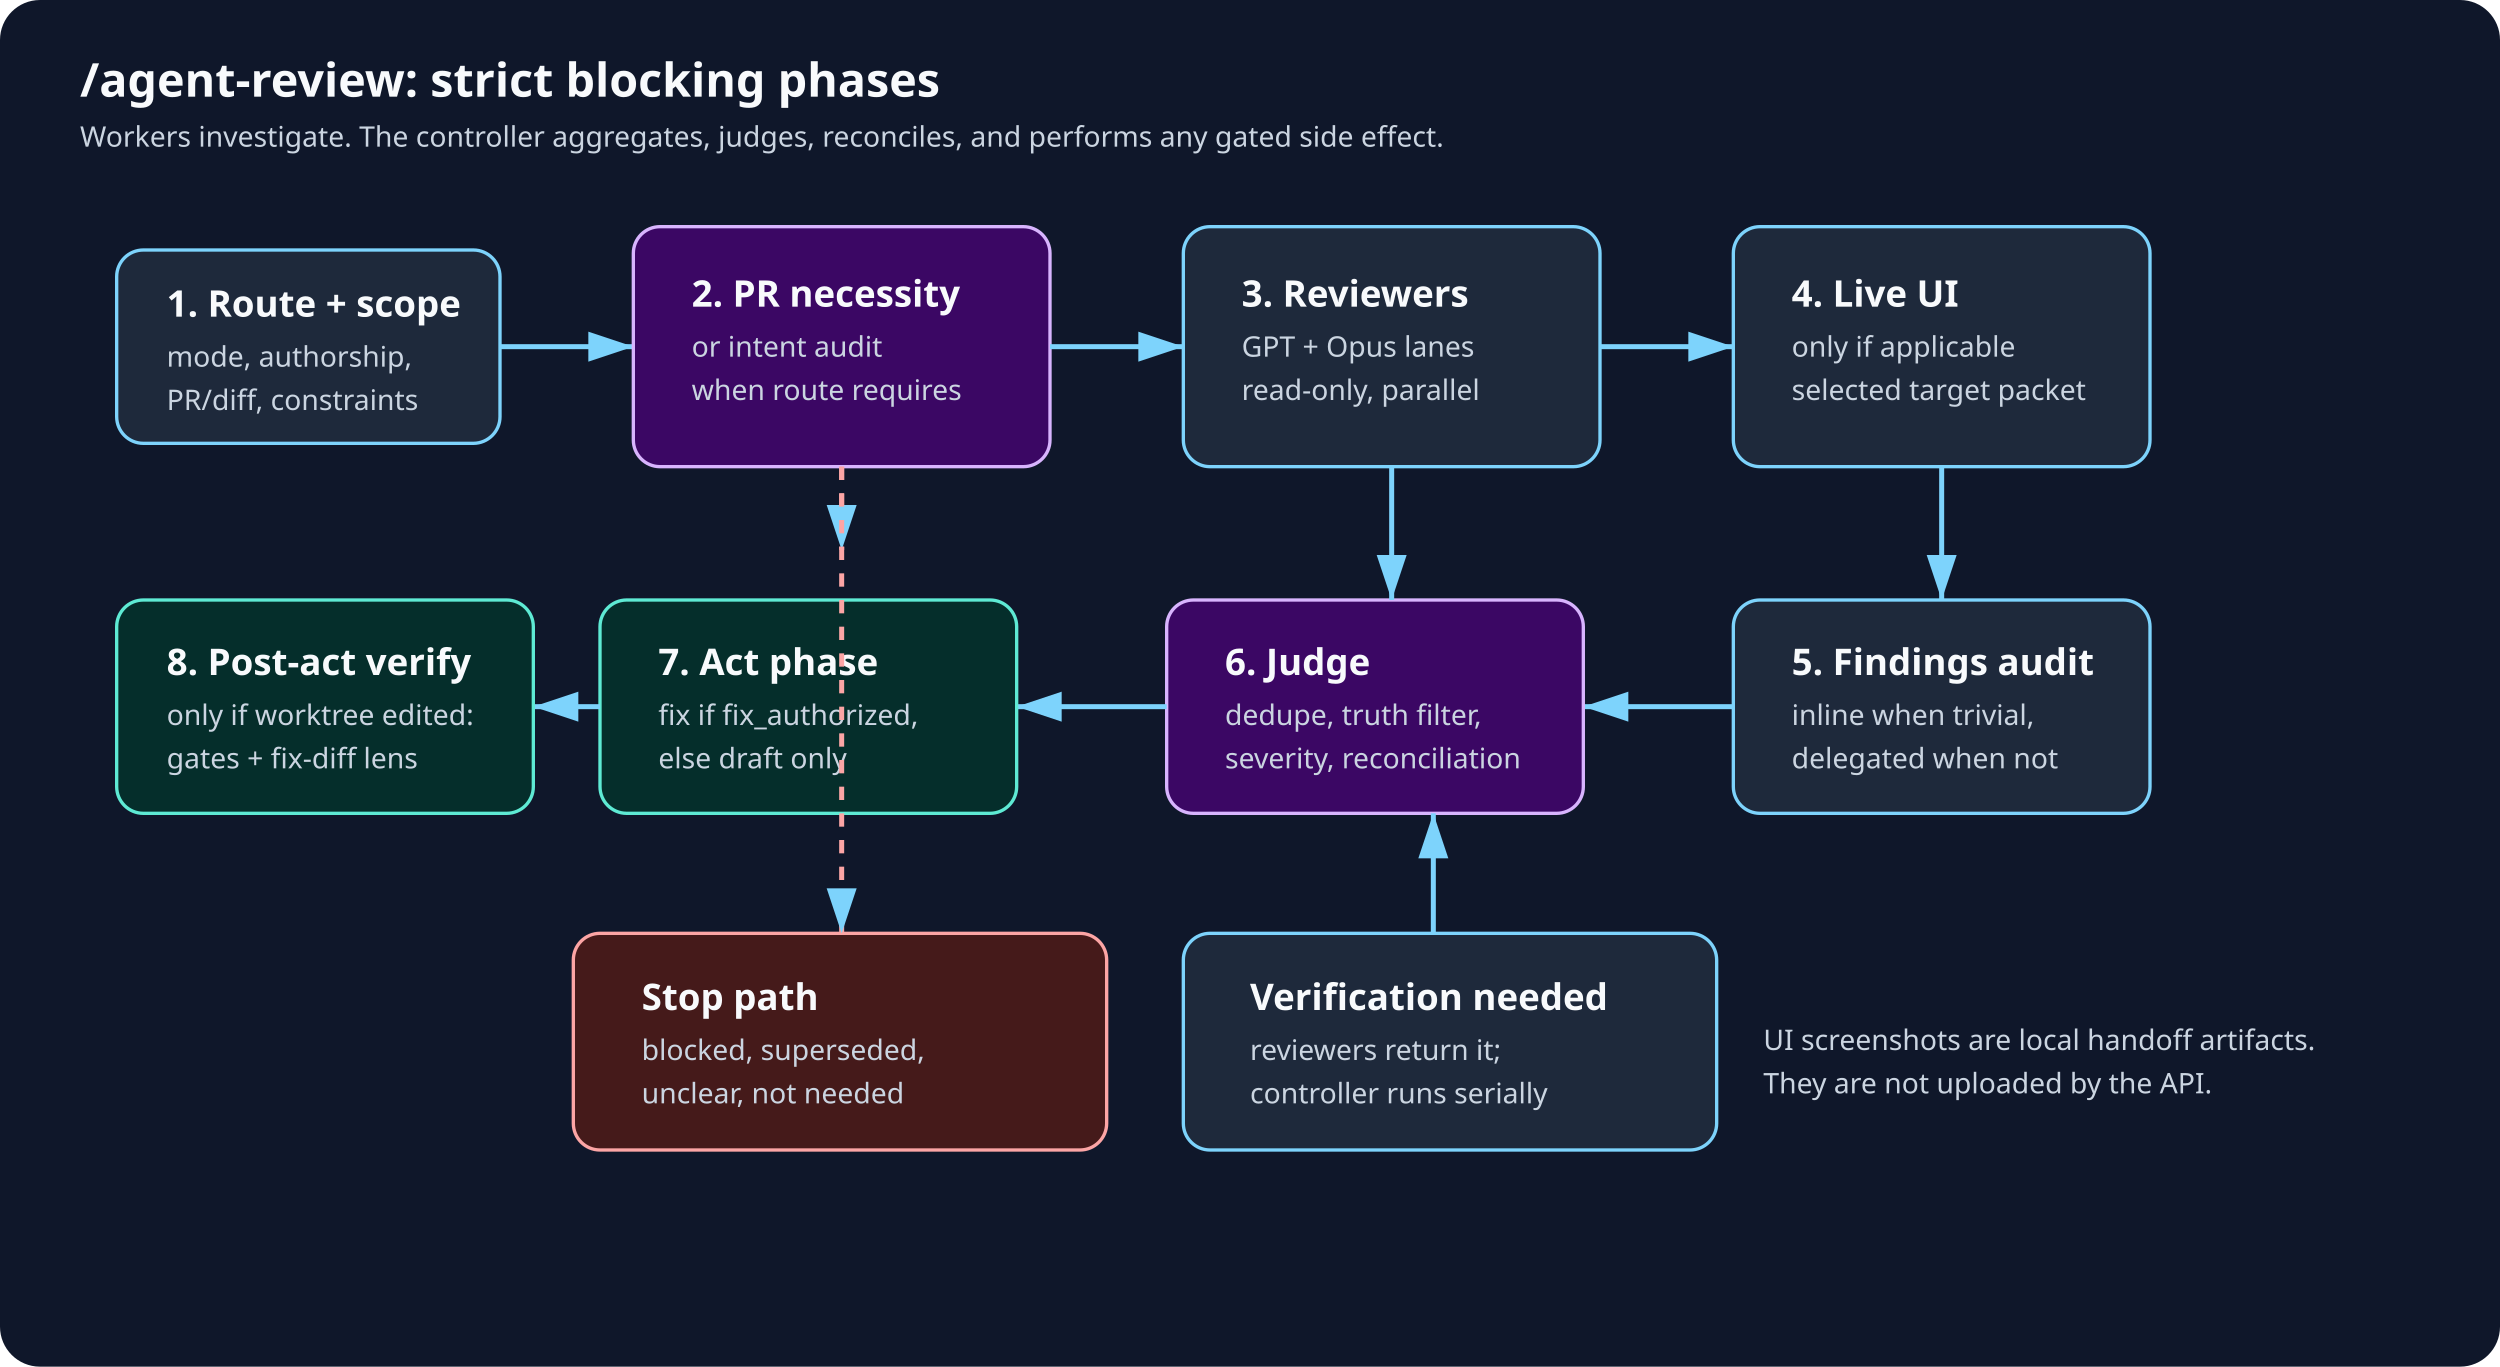
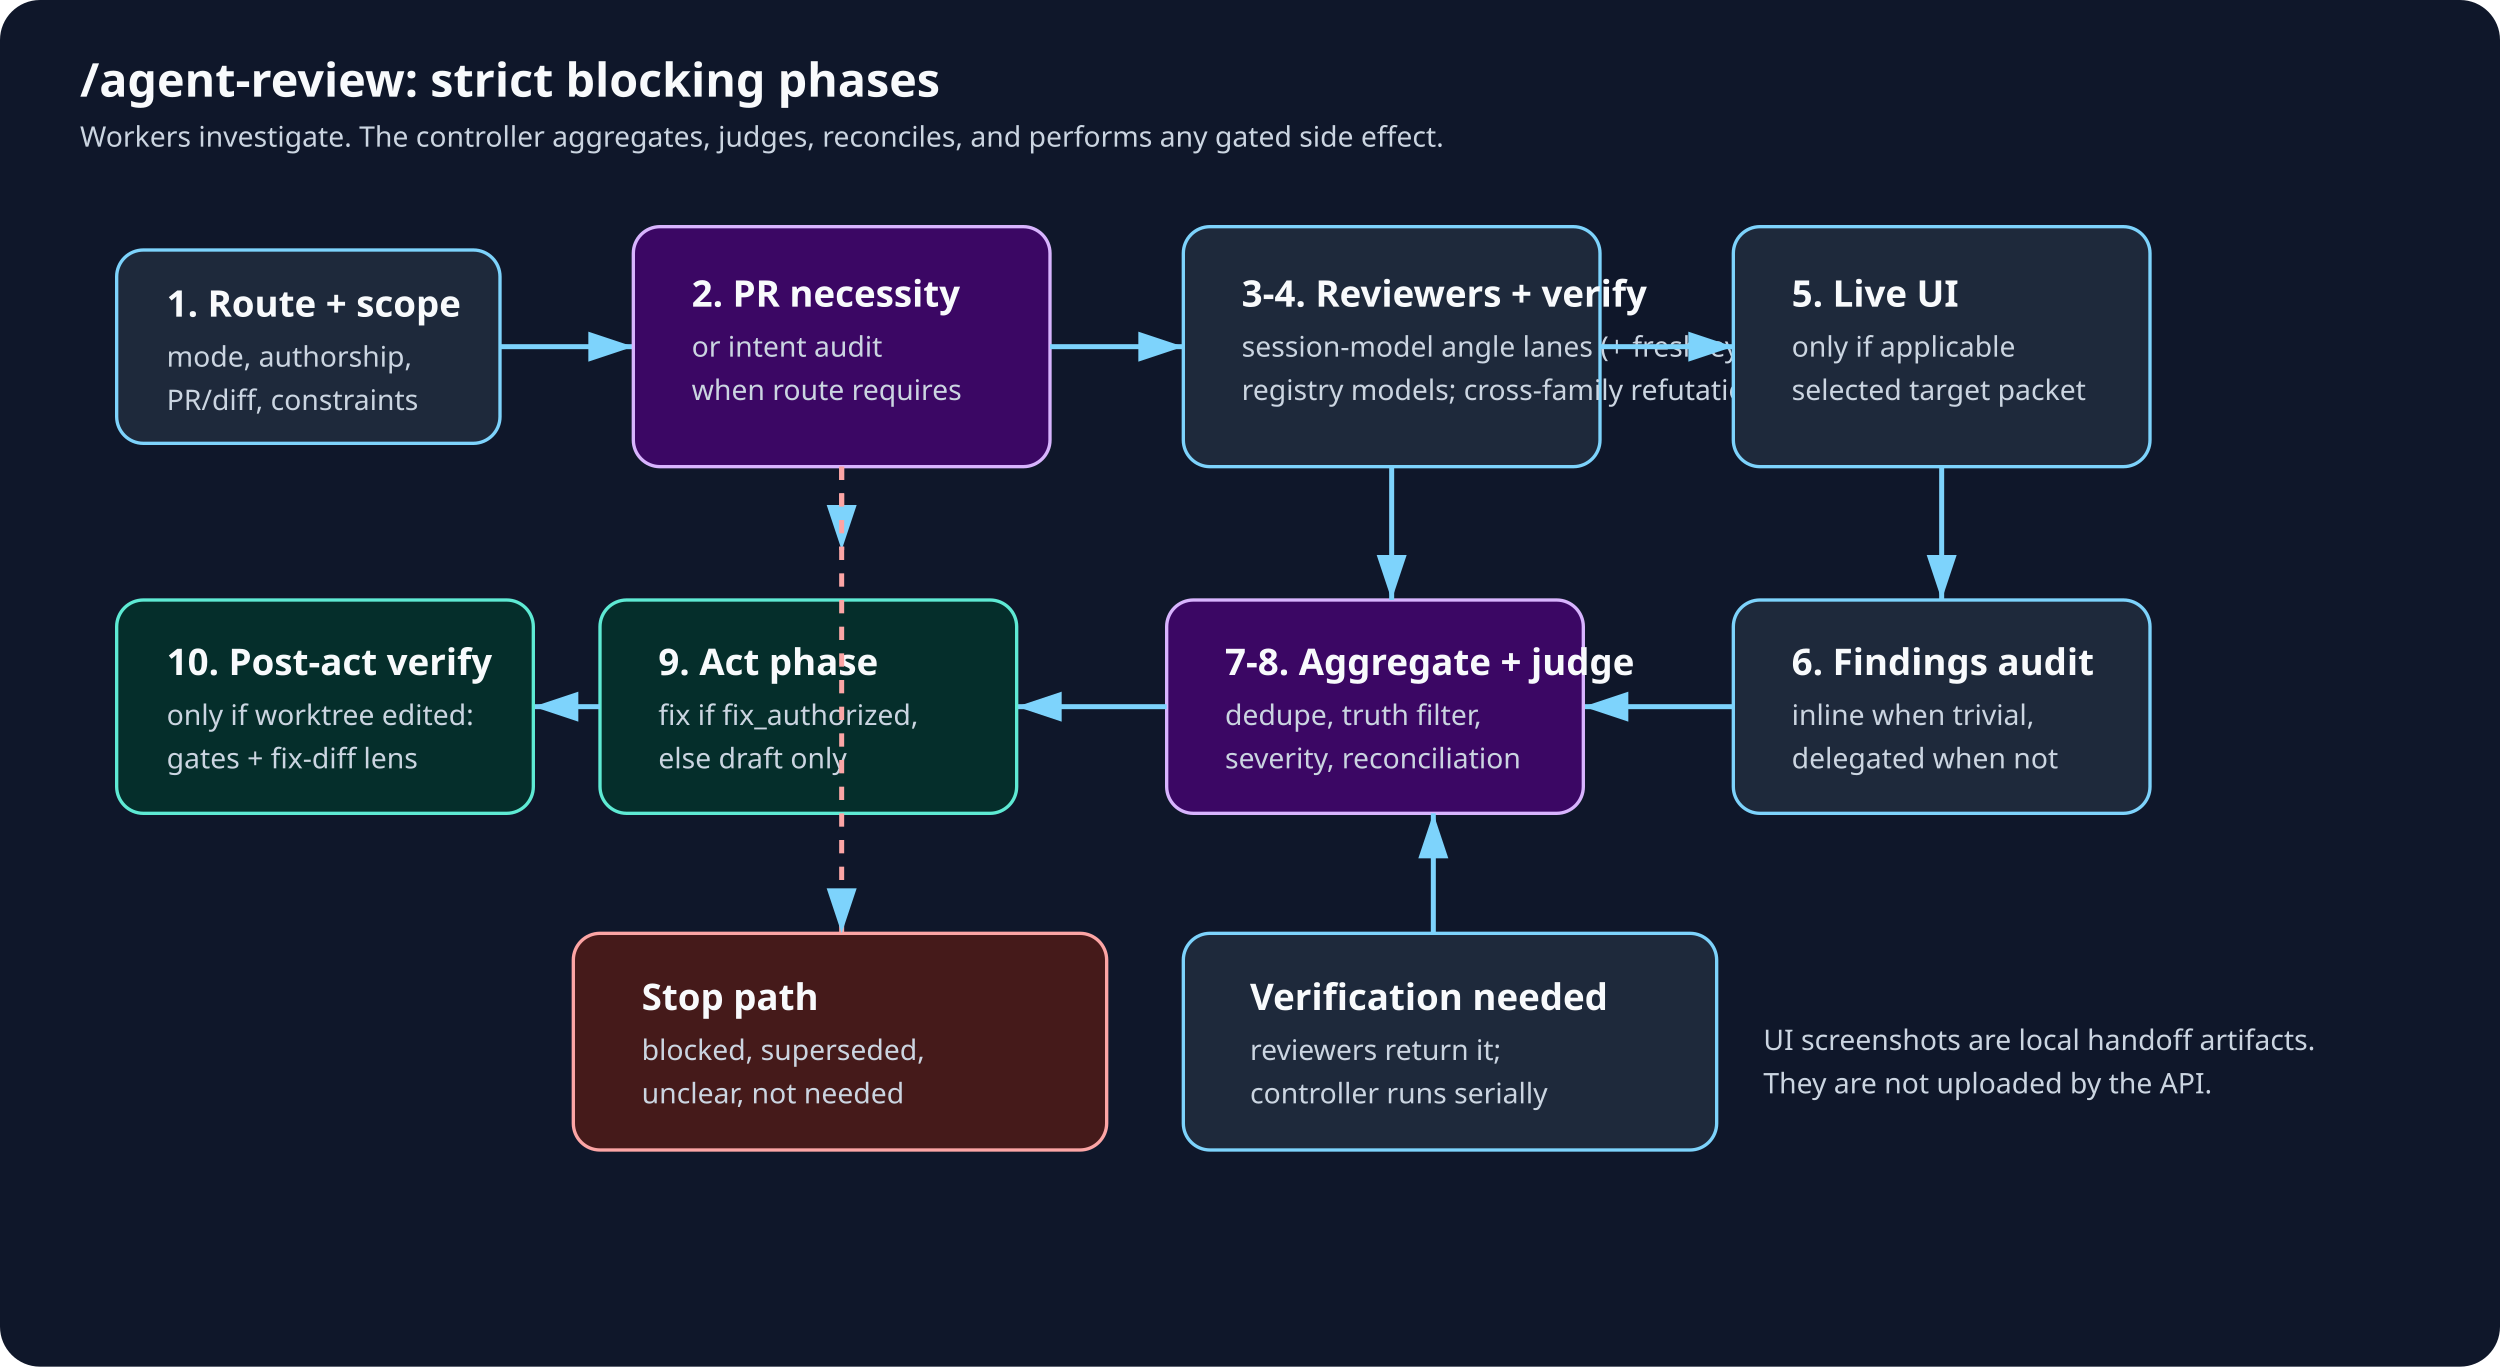
<svg xmlns="http://www.w3.org/2000/svg" width="1500" height="820" viewBox="0 0 1500 820" role="img" aria-labelledby="title desc">
  <defs>
    <marker id="arrow" markerWidth="10" markerHeight="10" refX="9" refY="3" orient="auto" markerUnits="strokeWidth">
      <path d="M0,0 L0,6 L9,3 z" fill="#7dd3fc" />
    </marker>
    <style>
      .bg{fill:#0f172a}.phase{fill:#1e293b;stroke:#7dd3fc;stroke-width:2;rx:16}.gate{fill:#3b0764;stroke:#d8b4fe;stroke-width:2;rx:16}.stop{fill:#451a1a;stroke:#fca5a5;stroke-width:2;rx:16}.act{fill:#052e2b;stroke:#5eead4;stroke-width:2;rx:16}.title{fill:#f8fafc;font:700 28px system-ui,sans-serif}.text{fill:#f8fafc;font:650 22px system-ui,sans-serif}.small{fill:#cbd5e1;font:500 17px system-ui,sans-serif}.line{stroke:#7dd3fc;stroke-width:3;fill:none;marker-end:url(#arrow)}.dash{stroke:#fca5a5;stroke-width:3;fill:none;marker-end:url(#arrow);stroke-dasharray:8 8}
    </style>
  </defs>
  <rect class="bg" width="1500" height="820" rx="24" />
  <text class="title" x="48" y="58">/agent-review: strict blocking phases</text>
  <text class="small" x="48" y="88">Workers investigate. The controller aggregates, judges, reconciles, and performs any gated side effect.</text>
  <rect class="phase" x="70" y="150" width="230" height="116" />
  <text class="text" x="100" y="190">1. Route + scope</text>
  <text class="small" x="100" y="220">mode, authorship,</text>
  <text class="small" x="100" y="246">PR/diff, constraints</text>
  <path class="line" d="M300 208 H380" />
  <rect class="gate" x="380" y="136" width="250" height="144" />
  <text class="text" x="415" y="184">2. PR necessity</text>
  <text class="small" x="415" y="214">or intent audit</text>
  <text class="small" x="415" y="240">when route requires</text>
  <path class="line" d="M630 208 H710" />
  <rect class="phase" x="710" y="136" width="250" height="144" />
-   <text class="text" x="745" y="184">3. Reviewers</text>
-   <text class="small" x="745" y="214">GPT + Opus lanes</text>
-   <text class="small" x="745" y="240">read-only, parallel</text>
+   <text class="text" x="745" y="184">3-4. Reviewers + verify</text>
+   <text class="small" x="745" y="214">session-model angle lanes (+ fresh-eyes)</text>
+   <text class="small" x="745" y="240">registry models; cross-family refutation</text>
  <path class="line" d="M960 208 H1040" />
  <rect class="phase" x="1040" y="136" width="250" height="144" />
-   <text class="text" x="1075" y="184">4. Live UI</text>
+   <text class="text" x="1075" y="184">5. Live UI</text>
  <text class="small" x="1075" y="214">only if applicable</text>
  <text class="small" x="1075" y="240">selected target packet</text>
  <path class="line" d="M1165 280 V360" />
  <rect class="phase" x="1040" y="360" width="250" height="128" />
-   <text class="text" x="1075" y="405">5. Findings audit</text>
+   <text class="text" x="1075" y="405">6. Findings audit</text>
  <text class="small" x="1075" y="435">inline when trivial,</text>
  <text class="small" x="1075" y="461">delegated when not</text>
  <path class="line" d="M1040 424 H950" />
  <rect class="gate" x="700" y="360" width="250" height="128" />
-   <text class="text" x="735" y="405">6. Judge</text>
+   <text class="text" x="735" y="405">7-8. Aggregate + judge</text>
  <text class="small" x="735" y="435">dedupe, truth filter,</text>
  <text class="small" x="735" y="461">severity, reconciliation</text>
  <path class="line" d="M700 424 H610" />
  <rect class="act" x="360" y="360" width="250" height="128" />
-   <text class="text" x="395" y="405">7. Act phase</text>
+   <text class="text" x="395" y="405">9. Act phase</text>
  <text class="small" x="395" y="435">fix if fix_authorized,</text>
  <text class="small" x="395" y="461">else draft only</text>
  <path class="line" d="M360 424 H320" />
  <rect class="act" x="70" y="360" width="250" height="128" />
-   <text class="text" x="100" y="405">8. Post-act verify</text>
+   <text class="text" x="100" y="405">10. Post-act verify</text>
  <text class="small" x="100" y="435">only if worktree edited:</text>
  <text class="small" x="100" y="461">gates + fix-diff lens</text>
  <path class="dash" d="M505 280 V330" />
  <rect class="stop" x="344" y="560" width="320" height="130" />
  <text class="text" x="385" y="606">Stop path</text>
  <text class="small" x="385" y="636">blocked, superseded,</text>
  <text class="small" x="385" y="662">unclear, not needed</text>
  <path class="dash" d="M505 280 V560" />
  <rect class="phase" x="710" y="560" width="320" height="130" />
  <text class="text" x="750" y="606">Verification needed</text>
  <text class="small" x="750" y="636">reviewers return it;</text>
  <text class="small" x="750" y="662">controller runs serially</text>
  <path class="line" d="M835 280 V360" />
  <path class="line" d="M860 560 V488" />
  <text class="small" x="1058" y="630">UI screenshots are local handoff artifacts.</text>
  <text class="small" x="1058" y="656">They are not uploaded by the API.</text>
</svg>
